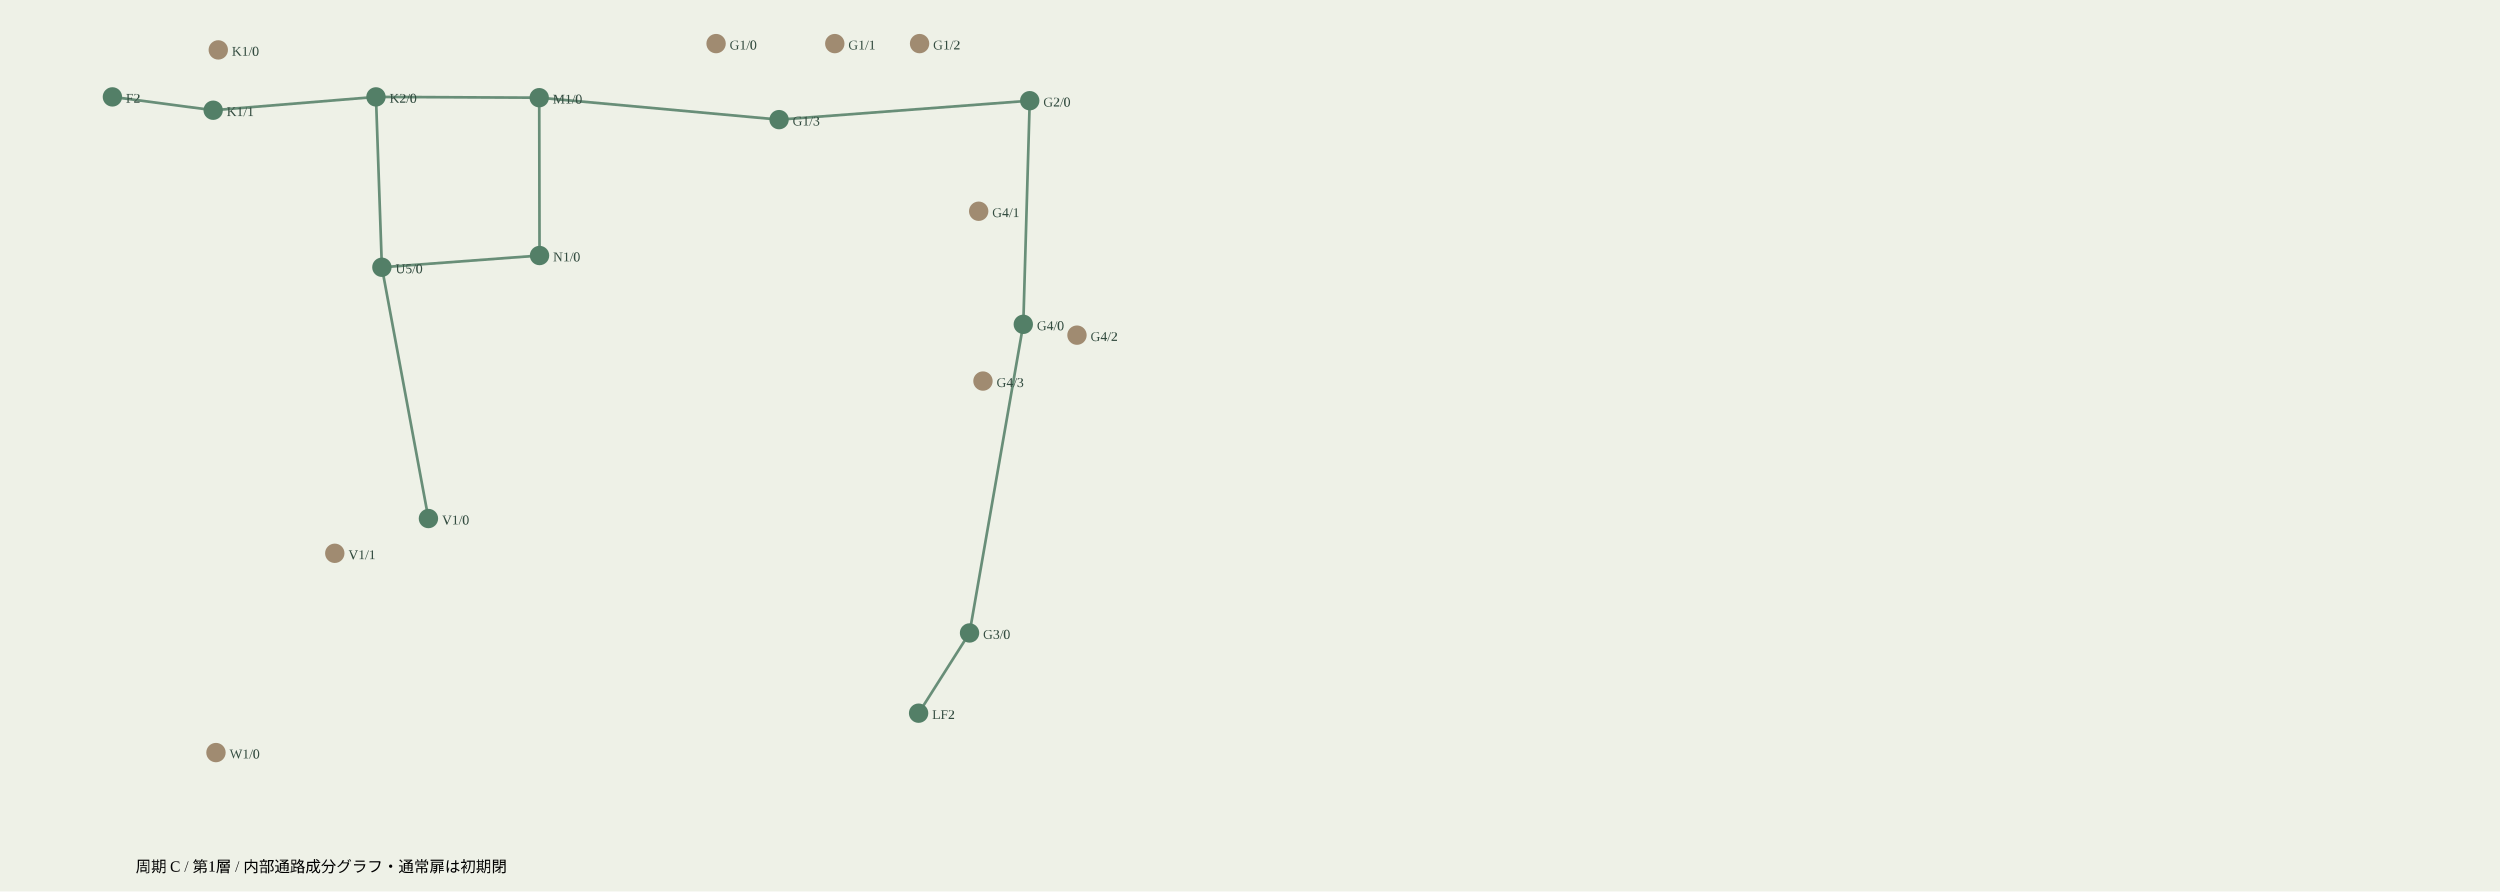
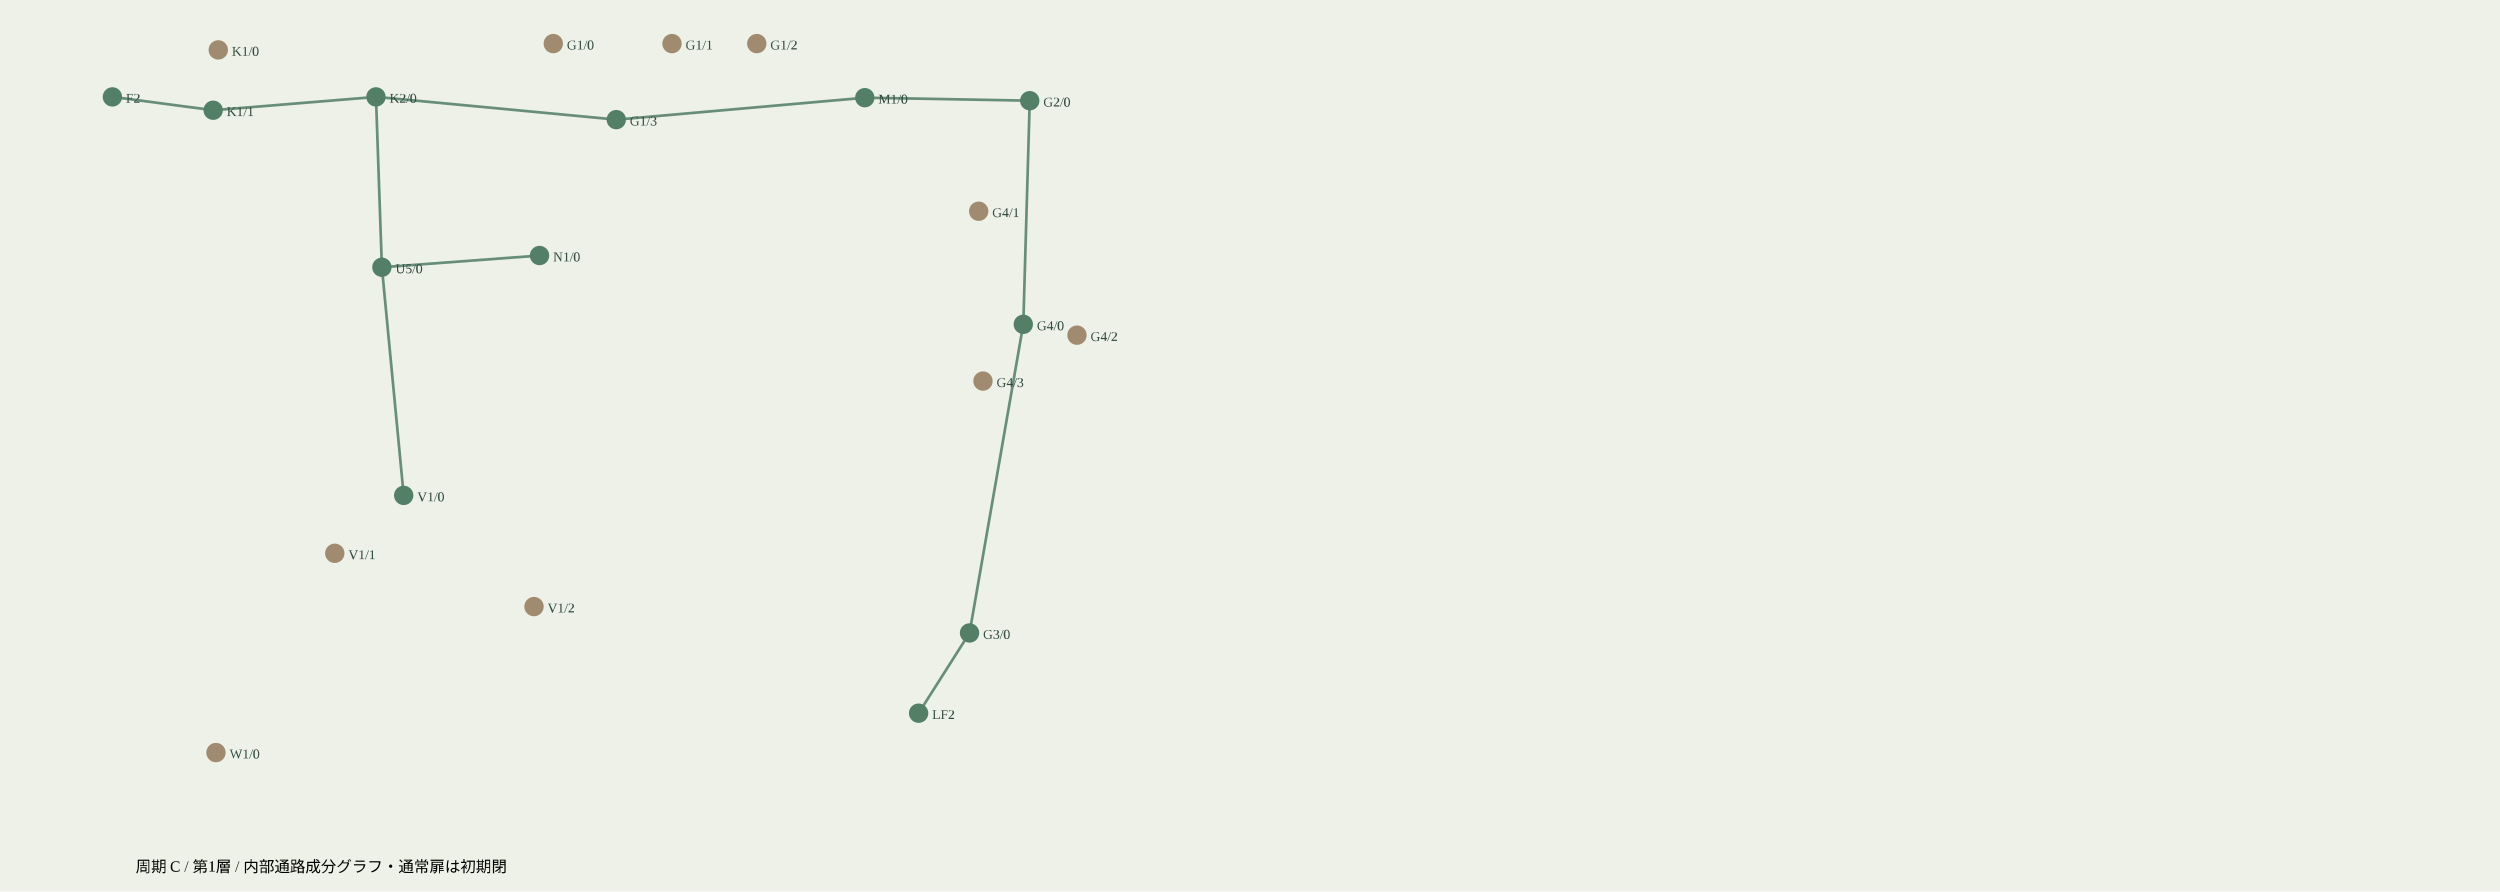
<svg xmlns="http://www.w3.org/2000/svg" viewBox="-7 -1 129 46">
  <rect x="-7" y="-1" width="129" height="46" fill="#eef1e7" />
  <line x1="4" y1="4.688" x2="12.4" y2="4" stroke="#688e78" stroke-width=".14" />
  <line x1="12.4" y1="4" x2="12.705" y2="12.791" stroke="#688e78" stroke-width=".14" />
-   <line x1="12.4" y1="4" x2="20.824" y2="4.041" stroke="#688e78" stroke-width=".14" />
-   <line x1="20.824" y1="4.041" x2="33.2" y2="5.173" stroke="#688e78" stroke-width=".14" />
-   <line x1="20.824" y1="4.041" x2="20.84" y2="12.185" stroke="#688e78" stroke-width=".14" />
+   <line x1="12.4" y1="4" x2="24.8" y2="5.173" stroke="#688e78" stroke-width=".14" />
+   <line x1="37.624" y1="4.041" x2="46.134" y2="4.196" stroke="#688e78" stroke-width=".14" />
  <line x1="12.705" y1="12.791" x2="20.84" y2="12.185" stroke="#688e78" stroke-width=".14" />
-   <line x1="12.705" y1="12.791" x2="15.107" y2="25.756" stroke="#688e78" stroke-width=".14" />
-   <line x1="33.2" y1="5.173" x2="46.134" y2="4.196" stroke="#688e78" stroke-width=".14" />
+   <line x1="12.705" y1="12.791" x2="13.831" y2="24.562" stroke="#688e78" stroke-width=".14" />
+   <line x1="24.8" y1="5.173" x2="37.624" y2="4.041" stroke="#688e78" stroke-width=".14" />
  <line x1="46.134" y1="4.196" x2="45.802" y2="15.735" stroke="#688e78" stroke-width=".14" />
  <line x1="45.802" y1="15.735" x2="43.028" y2="31.661" stroke="#688e78" stroke-width=".14" />
  <line x1="40.4" y1="35.8" x2="43.028" y2="31.661" stroke="#688e78" stroke-width=".14" />
  <line x1="-1.2" y1="4" x2="4" y2="4.688" stroke="#688e78" stroke-width=".14" />
  <circle cx="4.263" cy="1.575" r=".5" fill="#a08b71" />
  <text x="4.963" y="1.875" font-size=".7" fill="#334c40">K1/0</text>
  <circle cx="4" cy="4.688" r=".5" fill="#537f67" />
  <text x="4.7" y="4.988" font-size=".7" fill="#334c40">K1/1</text>
  <circle cx="12.4" cy="4" r=".5" fill="#537f67" />
  <text x="13.1" y="4.3" font-size=".7" fill="#334c40">K2/0</text>
-   <circle cx="20.824" cy="4.041" r=".5" fill="#537f67" />
-   <text x="21.524" y="4.341" font-size=".7" fill="#334c40">M1/0</text>
+   <circle cx="37.624" cy="4.041" r=".5" fill="#537f67" />
+   <text x="38.324" y="4.341" font-size=".7" fill="#334c40">M1/0</text>
  <circle cx="12.705" cy="12.791" r=".5" fill="#537f67" />
  <text x="13.405" y="13.091" font-size=".7" fill="#334c40">U5/0</text>
  <circle cx="20.84" cy="12.185" r=".5" fill="#537f67" />
  <text x="21.54" y="12.485" font-size=".7" fill="#334c40">N1/0</text>
-   <circle cx="15.107" cy="25.756" r=".5" fill="#537f67" />
-   <text x="15.807" y="26.056" font-size=".7" fill="#334c40">V1/0</text>
+   <circle cx="13.831" cy="24.562" r=".5" fill="#537f67" />
+   <text x="14.531" y="24.862" font-size=".7" fill="#334c40">V1/0</text>
  <circle cx="10.275" cy="27.55" r=".5" fill="#a08b71" />
  <text x="10.975" y="27.85" font-size=".7" fill="#334c40">V1/1</text>
+   <circle cx="20.555" cy="30.3" r=".5" fill="#a08b71" />
+   <text x="21.255" y="30.6" font-size=".7" fill="#334c40">V1/2</text>
  <circle cx="4.144" cy="37.833" r=".5" fill="#a08b71" />
  <text x="4.844" y="38.133" font-size=".7" fill="#334c40">W1/0</text>
-   <circle cx="29.95" cy="1.25" r=".5" fill="#a08b71" />
-   <text x="30.65" y="1.55" font-size=".7" fill="#334c40">G1/0</text>
-   <circle cx="36.075" cy="1.25" r=".5" fill="#a08b71" />
-   <text x="36.775" y="1.55" font-size=".7" fill="#334c40">G1/1</text>
-   <circle cx="40.45" cy="1.25" r=".5" fill="#a08b71" />
-   <text x="41.15" y="1.55" font-size=".7" fill="#334c40">G1/2</text>
-   <circle cx="33.2" cy="5.173" r=".5" fill="#537f67" />
-   <text x="33.9" y="5.473" font-size=".7" fill="#334c40">G1/3</text>
+   <circle cx="21.55" cy="1.25" r=".5" fill="#a08b71" />
+   <text x="22.25" y="1.55" font-size=".7" fill="#334c40">G1/0</text>
+   <circle cx="27.675" cy="1.25" r=".5" fill="#a08b71" />
+   <text x="28.375" y="1.55" font-size=".7" fill="#334c40">G1/1</text>
+   <circle cx="32.05" cy="1.25" r=".5" fill="#a08b71" />
+   <text x="32.75" y="1.55" font-size=".7" fill="#334c40">G1/2</text>
+   <circle cx="24.8" cy="5.173" r=".5" fill="#537f67" />
+   <text x="25.5" y="5.473" font-size=".7" fill="#334c40">G1/3</text>
  <circle cx="46.134" cy="4.196" r=".5" fill="#537f67" />
  <text x="46.834" y="4.496" font-size=".7" fill="#334c40">G2/0</text>
  <circle cx="43.028" cy="31.661" r=".5" fill="#537f67" />
  <text x="43.728" y="31.961" font-size=".7" fill="#334c40">G3/0</text>
  <circle cx="45.802" cy="15.735" r=".5" fill="#537f67" />
  <text x="46.502" y="16.035" font-size=".7" fill="#334c40">G4/0</text>
  <circle cx="43.5" cy="9.9" r=".5" fill="#a08b71" />
  <text x="44.2" y="10.2" font-size=".7" fill="#334c40">G4/1</text>
  <circle cx="48.572" cy="16.294" r=".5" fill="#a08b71" />
  <text x="49.272" y="16.594" font-size=".7" fill="#334c40">G4/2</text>
  <circle cx="43.721" cy="18.663" r=".5" fill="#a08b71" />
  <text x="44.421" y="18.963" font-size=".7" fill="#334c40">G4/3</text>
  <circle cx="-1.2" cy="4" r=".5" fill="#537f67" />
  <text x="-0.5" y="4.3" font-size=".7" fill="#334c40">F2</text>
  <circle cx="40.4" cy="35.8" r=".5" fill="#537f67" />
  <text x="41.1" y="36.1" font-size=".7" fill="#334c40">LF2</text>
  <text x="0" y="44" font-size=".8">周期 C / 第1層 / 内部通路成分グラフ・通常扉は初期閉</text>
</svg>
